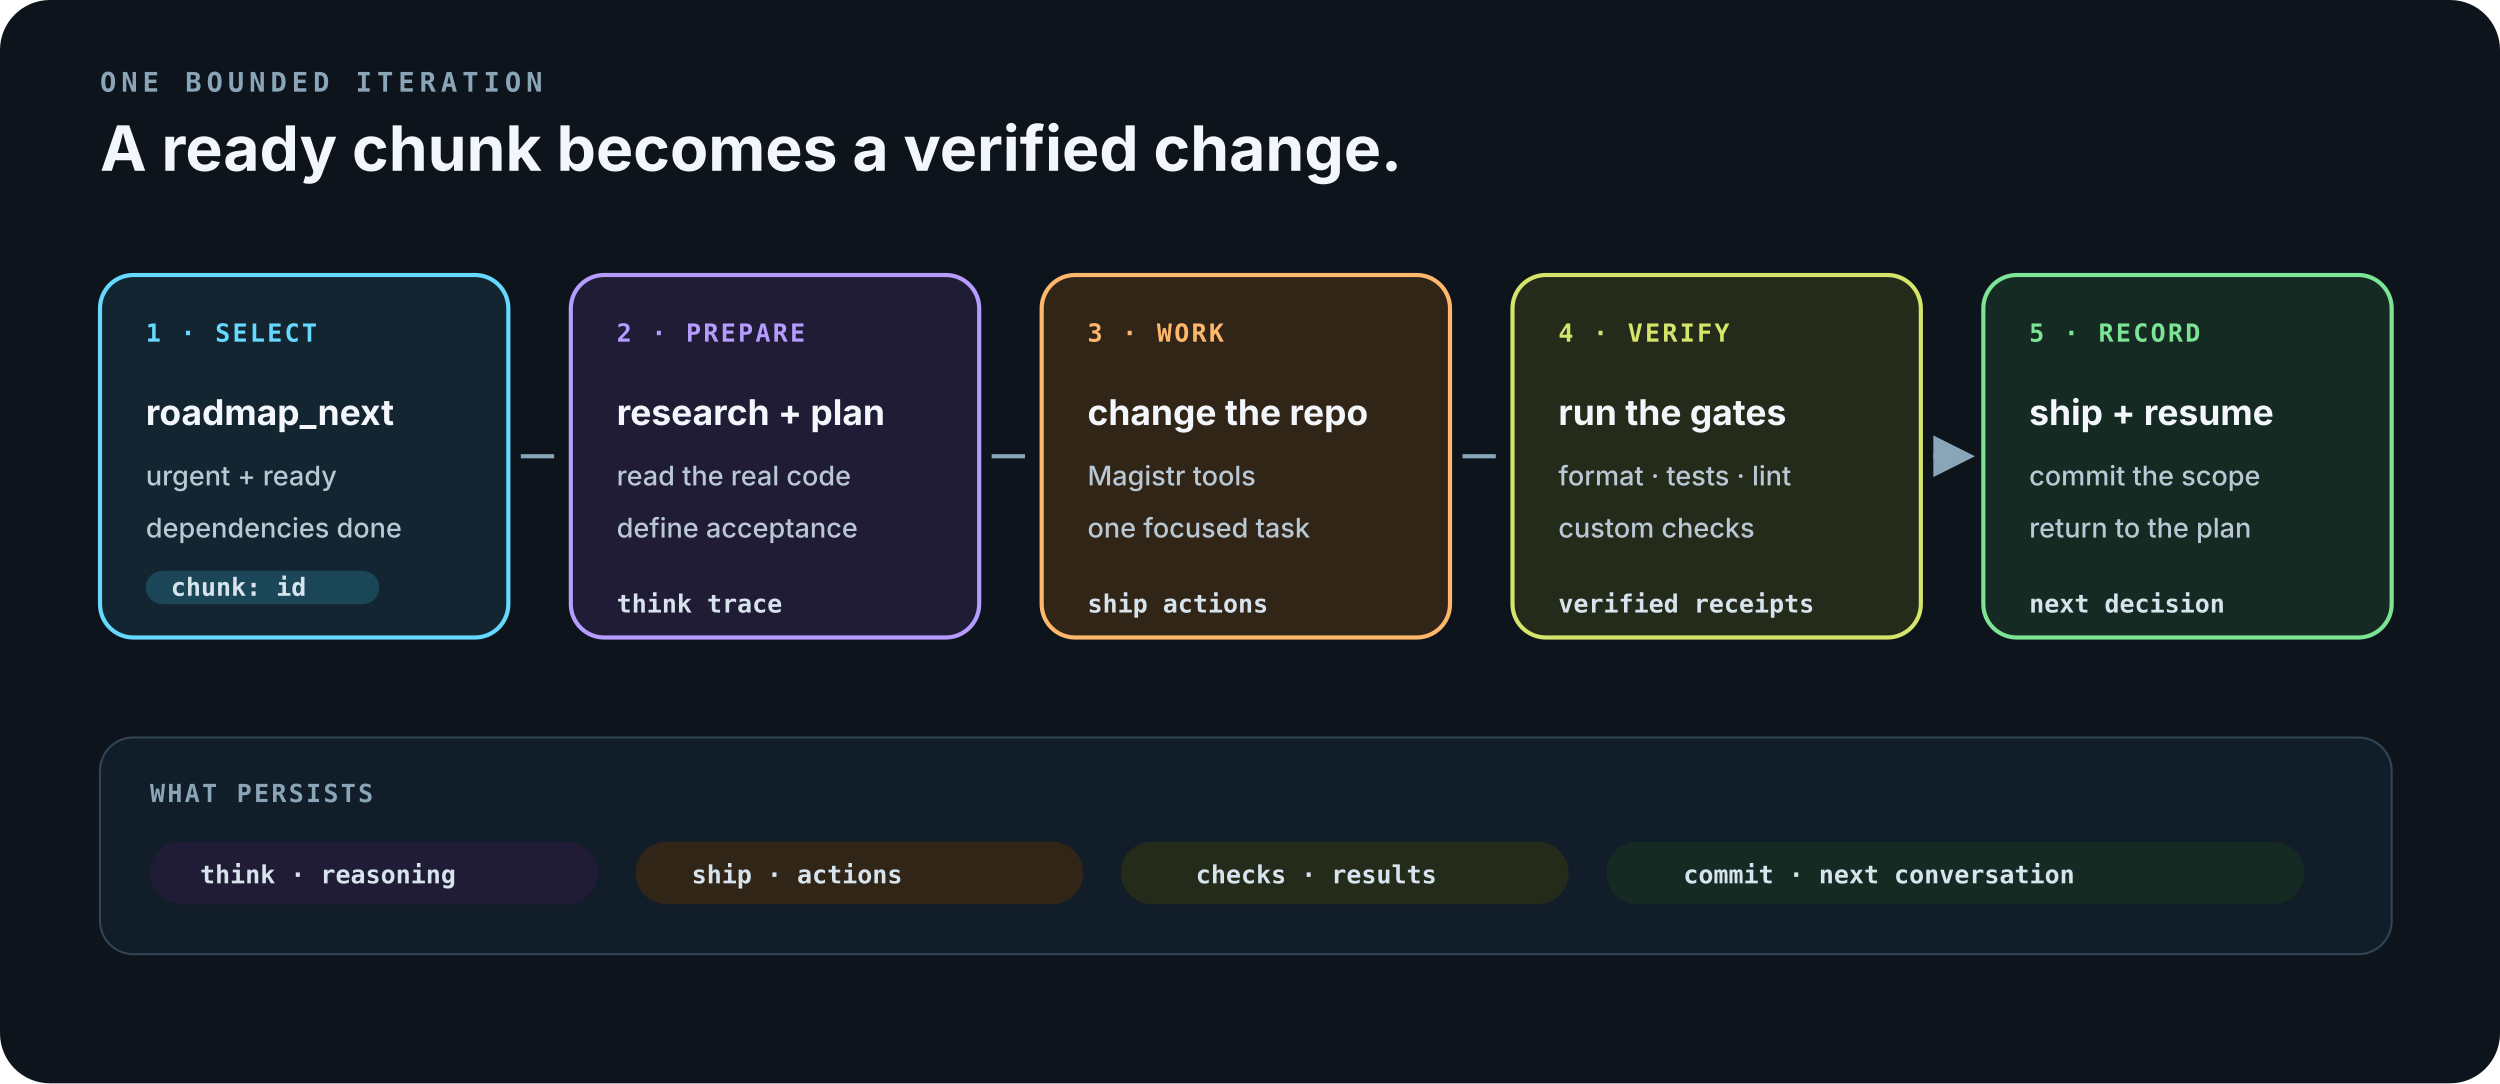
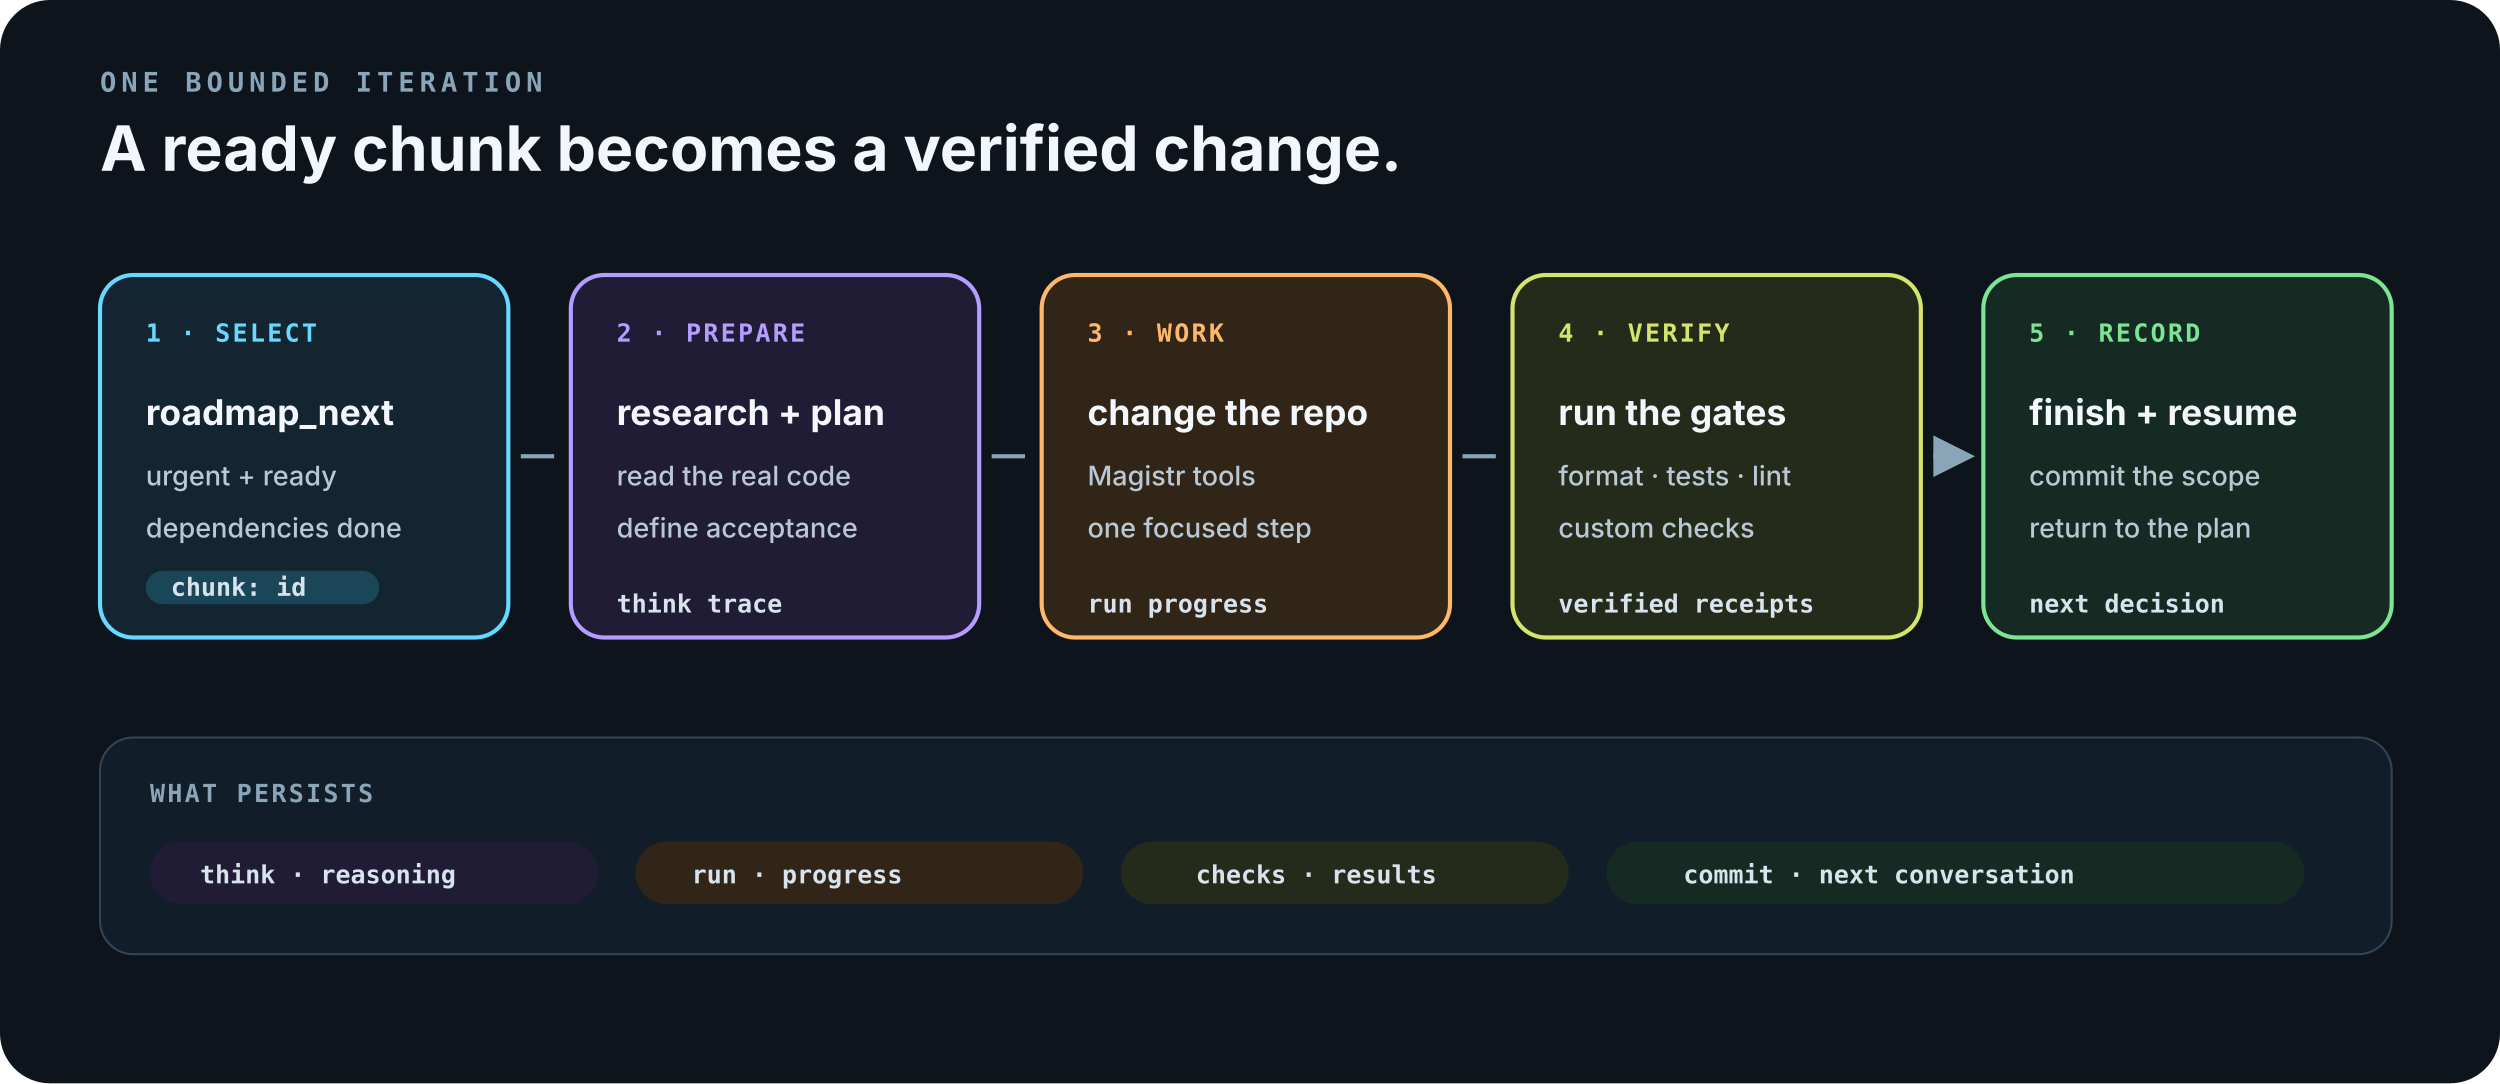
<svg xmlns="http://www.w3.org/2000/svg" viewBox="0 0 1200 520" role="img" aria-labelledby="title desc">
  <defs>
    <marker id="arrow" markerWidth="10" markerHeight="10" refX="8" refY="5" orient="auto">
      <path d="M0 0L10 5L0 10Z" fill="#8aa4b8" />
    </marker>
    <style>
      .kicker{font:600 13px ui-monospace,SFMono-Regular,Menlo,monospace;letter-spacing:2.4px;fill:#8aa4b8}.title{font:700 30px Inter,ui-sans-serif,system-ui,sans-serif;fill:#f3f7fb}.head{font:700 12px ui-monospace,SFMono-Regular,Menlo,monospace;letter-spacing:1.1px}.body{font:650 17px Inter,ui-sans-serif,system-ui,sans-serif;fill:#f3f7fb}.small{font:500 13px Inter,ui-sans-serif,system-ui,sans-serif;fill:#b9c8d4}.mono{font:600 12px ui-monospace,SFMono-Regular,Menlo,monospace;fill:#d8e4ed}
    </style>
  </defs>
  <rect width="1200" height="520" rx="24" fill="#0d141c" />
  <text x="48" y="44" class="kicker">ONE BOUNDED ITERATION</text>
  <text x="48" y="82" class="title">A ready chunk becomes a verified change.</text>
  <g role="group" aria-label="Iteration stages">
    <rect x="48" y="132" width="196" height="174" rx="16" fill="#122531" stroke="#65d9ff" stroke-width="2" />
    <text x="70" y="164" class="head" fill="#65d9ff">1 · SELECT</text>
    <text x="70" y="204" class="body">roadmap_next</text>
    <text x="70" y="233" class="small">urgent + ready</text>
    <text x="70" y="258" class="small">dependencies done</text>
    <rect x="70" y="274" width="112" height="16" rx="8" fill="#1a4657" />
    <text x="82" y="286" class="mono">chunk: id</text>
    <rect x="274" y="132" width="196" height="174" rx="16" fill="#211c36" stroke="#b59cff" stroke-width="2" />
    <text x="296" y="164" class="head" fill="#b59cff">2 · PREPARE</text>
    <text x="296" y="204" class="body">research + plan</text>
    <text x="296" y="233" class="small">read the real code</text>
    <text x="296" y="258" class="small">define acceptance</text>
    <text x="296" y="294" class="mono">think trace</text>
    <rect x="500" y="132" width="196" height="174" rx="16" fill="#302517" stroke="#ffb86b" stroke-width="2" />
    <text x="522" y="164" class="head" fill="#ffb86b">3 · WORK</text>
    <text x="522" y="204" class="body">change the repo</text>
    <text x="522" y="233" class="small">Magistr tools</text>
-     <text x="522" y="258" class="small">one focused task</text>
-     <text x="522" y="294" class="mono">ship actions</text>
+     <text x="522" y="258" class="small">one focused step</text>
+     <text x="522" y="294" class="mono">run progress</text>
    <rect x="726" y="132" width="196" height="174" rx="16" fill="#252b1b" stroke="#d5e56b" stroke-width="2" />
    <text x="748" y="164" class="head" fill="#d5e56b">4 · VERIFY</text>
    <text x="748" y="204" class="body">run the gates</text>
    <text x="748" y="233" class="small">format · tests · lint</text>
    <text x="748" y="258" class="small">custom checks</text>
    <text x="748" y="294" class="mono">verified receipts</text>
    <rect x="952" y="132" width="196" height="174" rx="16" fill="#152a22" stroke="#7be495" stroke-width="2" />
    <text x="974" y="164" class="head" fill="#7be495">5 · RECORD</text>
-     <text x="974" y="204" class="body">ship + resume</text>
+     <text x="974" y="204" class="body">finish + resume</text>
    <text x="974" y="233" class="small">commit the scope</text>
    <text x="974" y="258" class="small">return to the plan</text>
    <text x="974" y="294" class="mono">next decision</text>
  </g>
  <path d="M250 219H266M476 219H492M702 219H718M928 219H944" stroke="#8aa4b8" stroke-width="2" marker-end="url(#arrow)" />
  <rect x="48" y="354" width="1100" height="104" rx="16" fill="#111d28" stroke="#314555" />
  <text x="72" y="385" class="head" fill="#8aa4b8">WHAT PERSISTS</text>
  <rect x="72" y="404" width="215" height="30" rx="15" fill="#211c36" />
  <text x="96" y="424" class="mono">think · reasoning</text>
  <rect x="305" y="404" width="215" height="30" rx="15" fill="#302517" />
-   <text x="332" y="424" class="mono">ship · actions</text>
+   <text x="332" y="424" class="mono">run · progress</text>
  <rect x="538" y="404" width="215" height="30" rx="15" fill="#252b1b" />
  <text x="574" y="424" class="mono">checks · results</text>
  <rect x="771" y="404" width="335" height="30" rx="15" fill="#152a22" />
  <text x="808" y="424" class="mono">commit · next conversation</text>
</svg>
